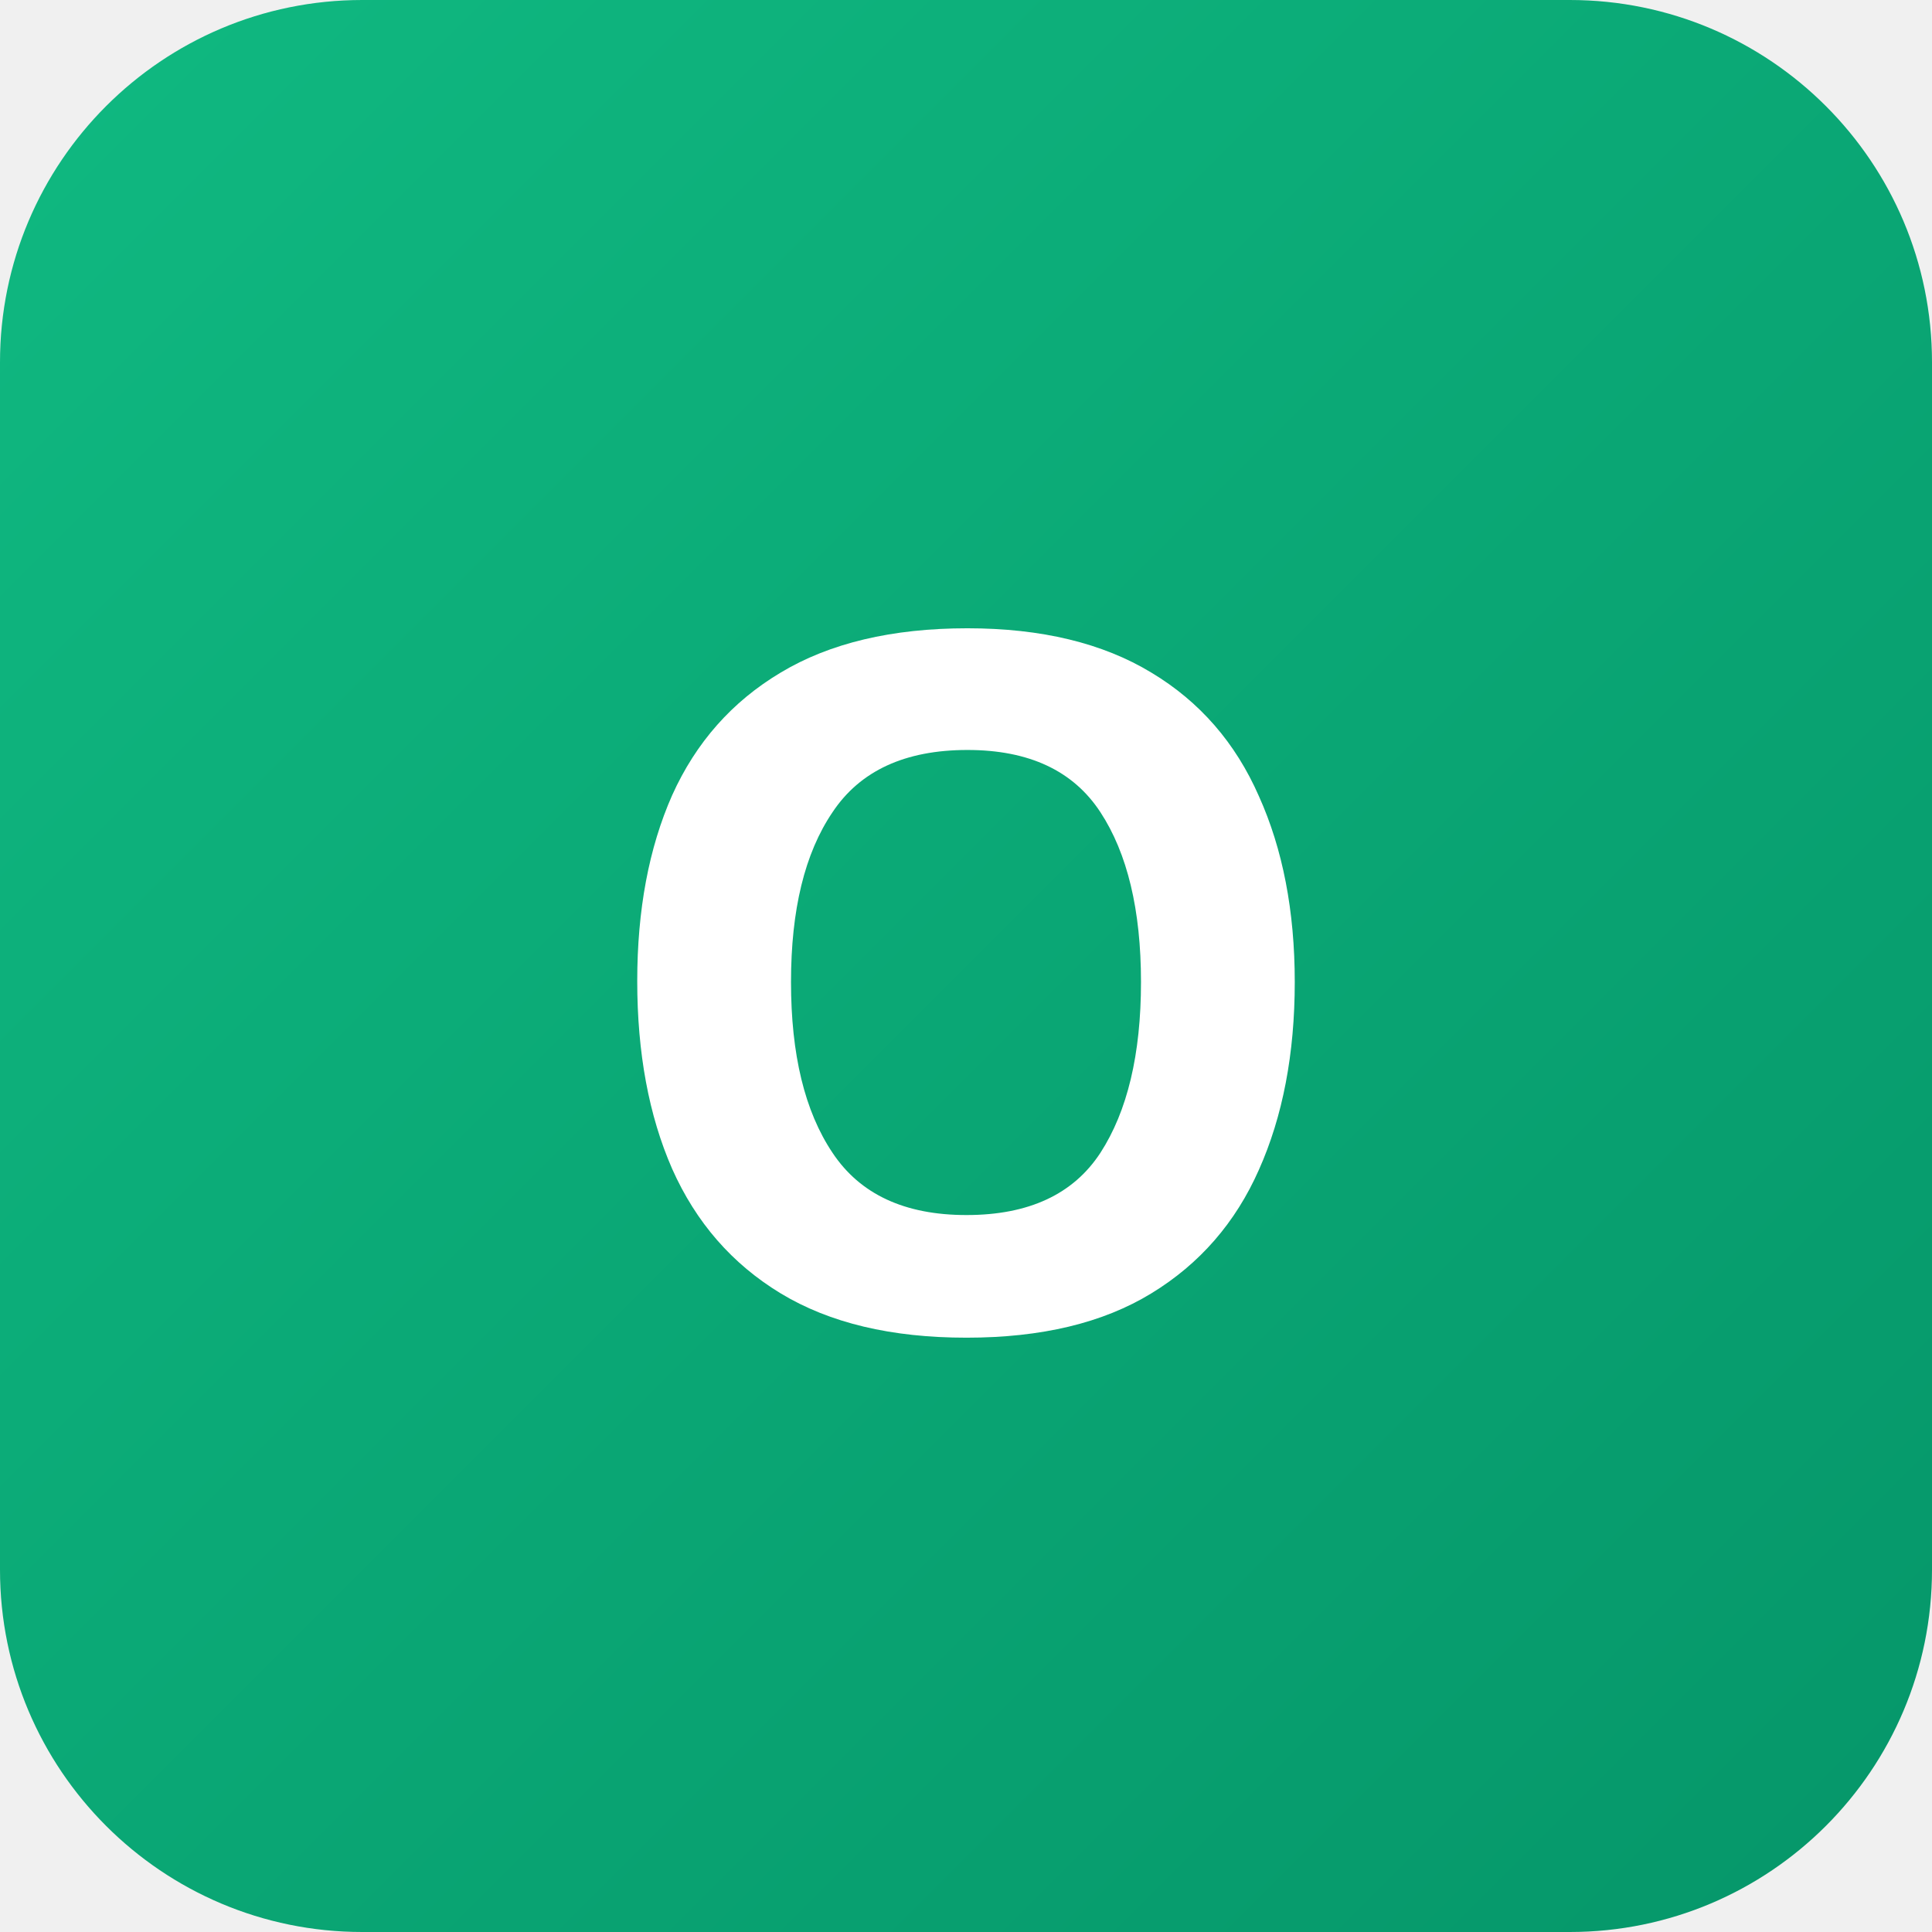
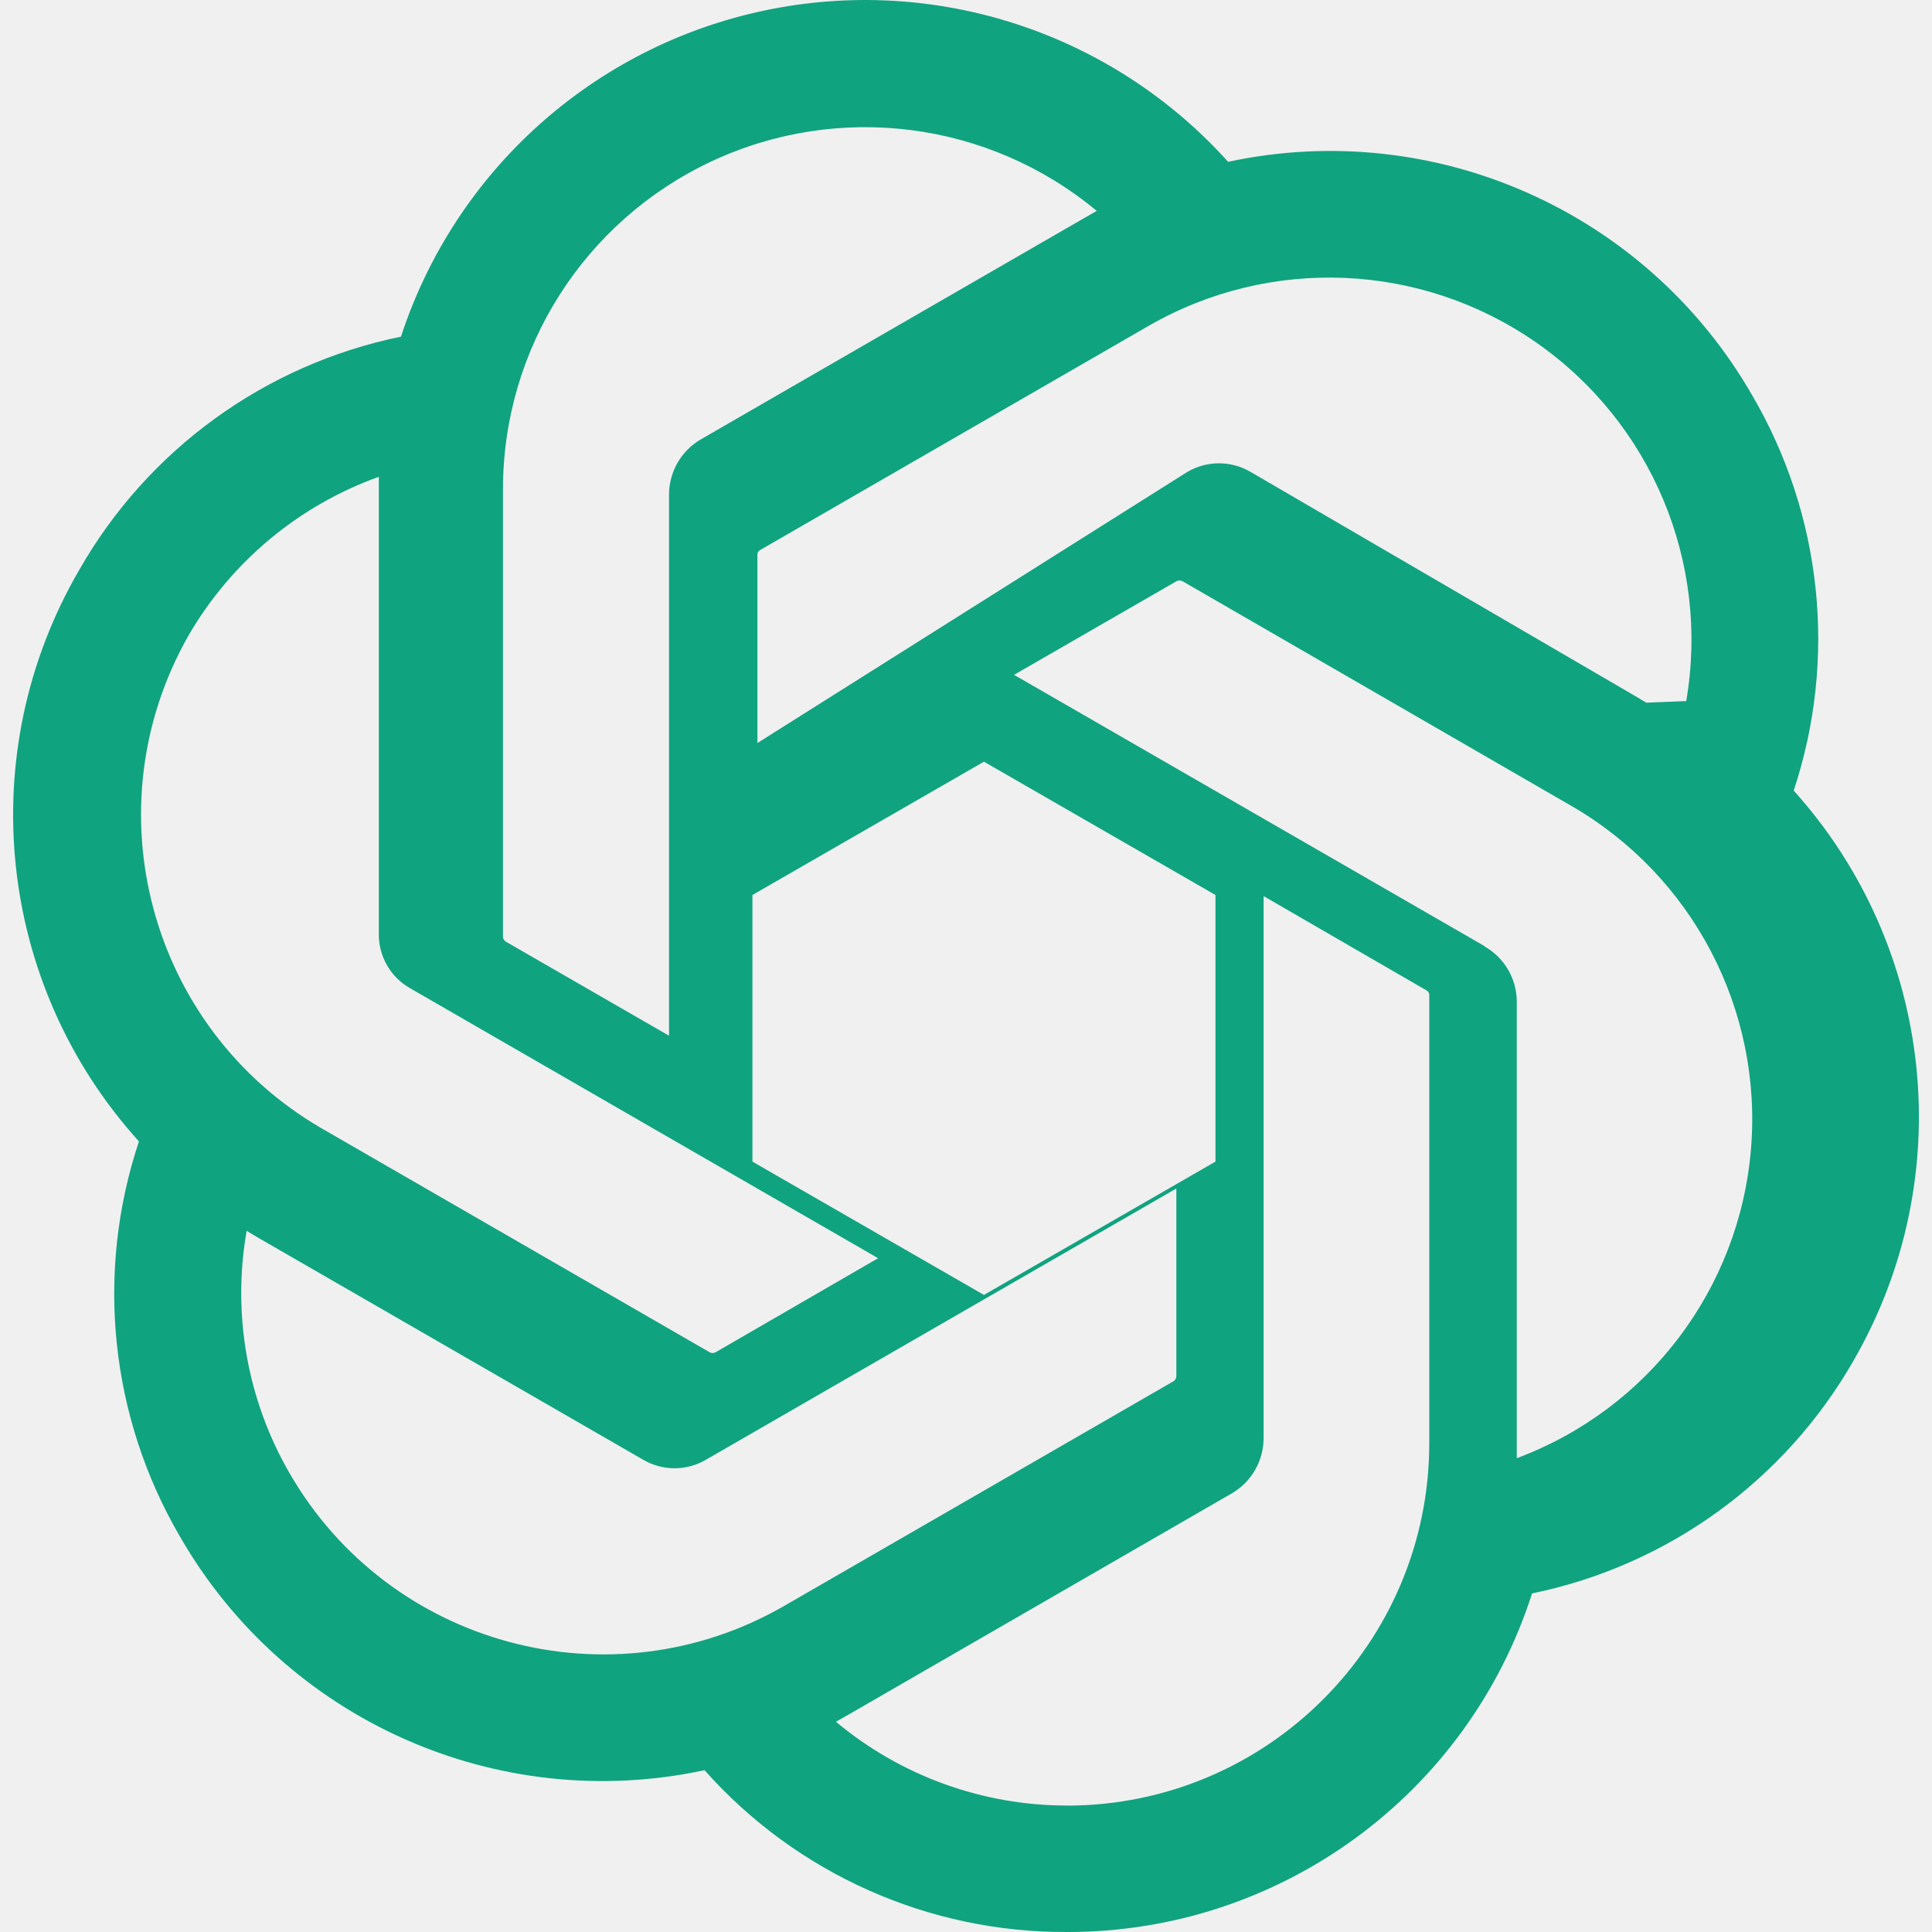
- <svg xmlns="http://www.w3.org/2000/svg" viewBox="0 0 32 32" width="32" height="32">
-   <defs>
-     <linearGradient id="grad" x1="0%" y1="0%" x2="100%" y2="100%">
-       <stop offset="0%" stop-color="#10b981" />
-       <stop offset="100%" stop-color="#059669" />
-     </linearGradient>
-   </defs>
-   <rect width="32" height="32" rx="6" fill="url(#grad)" />
-   <text x="16" y="22" text-anchor="middle" fill="white" font-family="system-ui,sans-serif" font-size="16" font-weight="600">O</text>
+ <svg xmlns="http://www.w3.org/2000/svg" viewBox="0 0 24 24" fill="#10A37F">
+   <path d="M22.282 9.821a5.985 5.985 0 0 0-.516-4.911 6.046 6.046 0 0 0-6.51-2.9A6.065 6.065 0 0 0 4.981 4.182a5.985 5.985 0 0 0-3.998 2.9 6.046 6.046 0 0 0 .743 7.097 5.98 5.98 0 0 0 .511 4.911 6.051 6.051 0 0 0 6.515 2.9A5.985 5.985 0 0 0 13.26 24a6.056 6.056 0 0 0 5.772-4.206 5.989 5.989 0 0 0 3.998-2.9 6.056 6.056 0 0 0-.748-7.073zm-9.022 12.608a4.476 4.476 0 0 1-2.876-1.041l.142-.08 4.778-2.758a.795.795 0 0 0 .393-.681v-6.737l2.02 1.169a.071.071 0 0 1 .038.052v5.583a4.504 4.504 0 0 1-4.495 4.494zm-9.661-4.125a4.471 4.471 0 0 1-.535-3.014l.142.085 4.783 2.758a.771.771 0 0 0 .781 0l5.843-3.369v2.332a.08.08 0 0 1-.033.061L9.74 19.95a4.499 4.499 0 0 1-6.141-1.646zM2.341 7.896a4.485 4.485 0 0 1 2.365-1.973V11.6a.766.766 0 0 0 .388.676l5.814 3.354-2.02 1.169a.076.076 0 0 1-.071 0l-4.83-2.787A4.504 4.504 0 0 1 2.341 7.896zm16.099 3.856L12.597 8.383l2.02-1.164a.08.08 0 0 1 .071 0l4.83 2.791a4.494 4.494 0 0 1-.676 8.104v-5.677a.79.79 0 0 0-.402-.681zm2.011-3.023l-.142-.085-4.774-2.782a.776.776 0 0 0-.785 0L9.409 9.23V6.897a.066.066 0 0 1 .028-.061l4.83-2.787a4.499 4.499 0 0 1 6.68 4.66zM8.306 12.863l-2.02-1.164a.08.08 0 0 1-.038-.057V6.074a4.499 4.499 0 0 1 7.376-3.454l-.142.081L8.704 5.459a.795.795 0 0 0-.393.681v6.723zm1.041-1.745l2.876-1.656 2.876 1.656v3.312l-2.876 1.656-2.876-1.656z" />
</svg>
